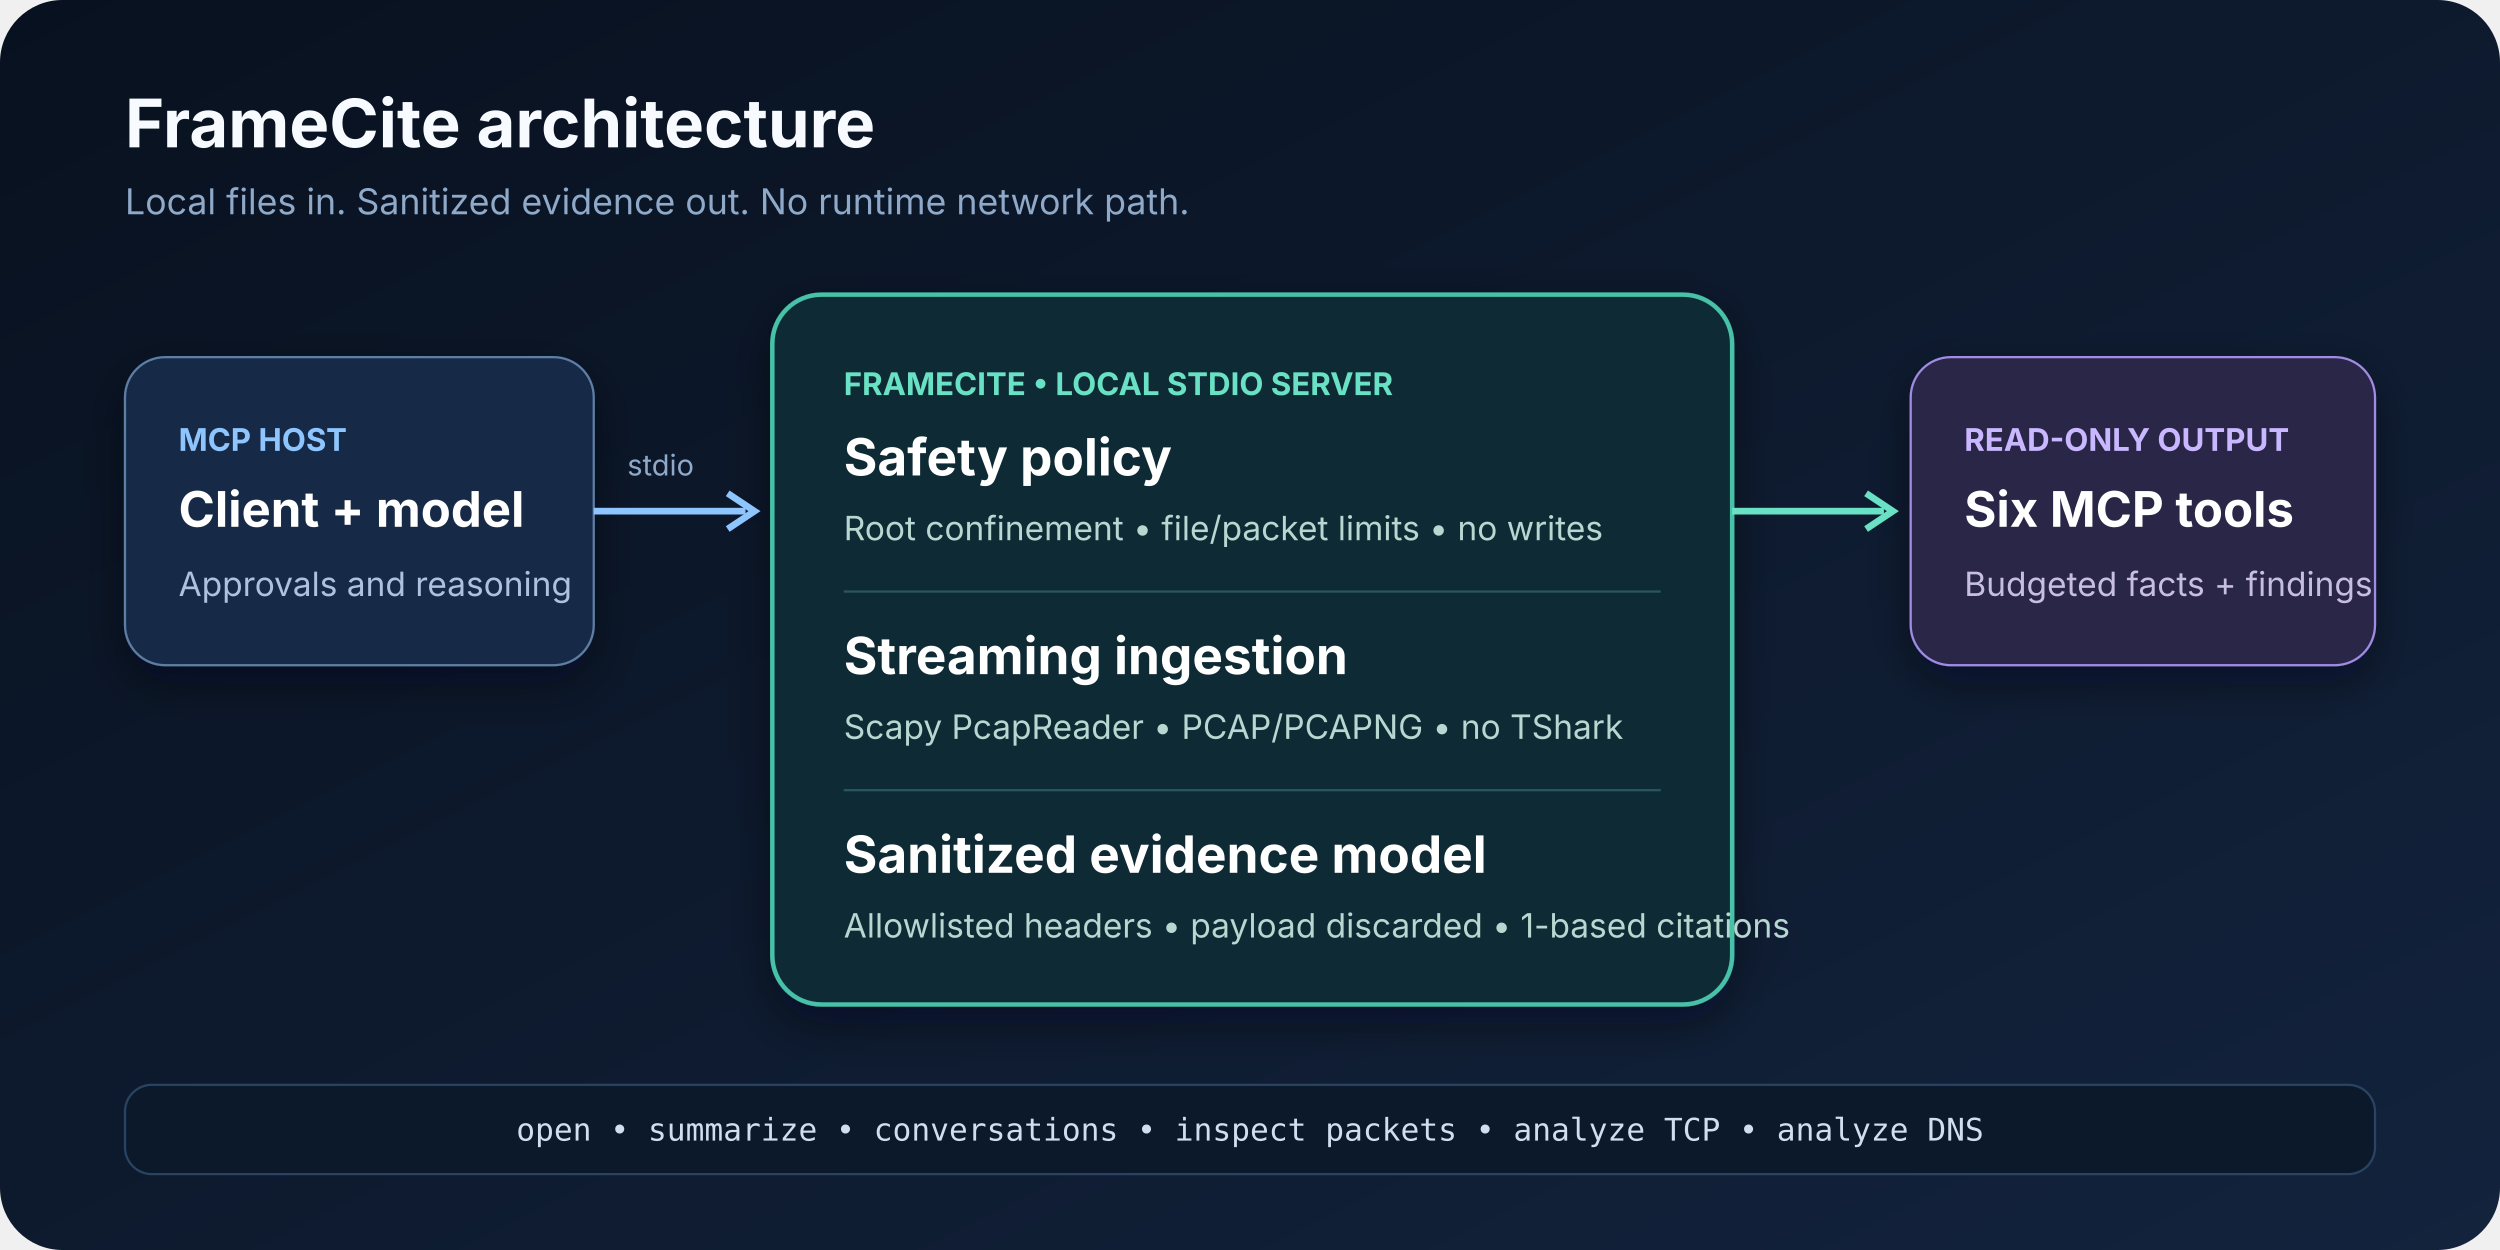
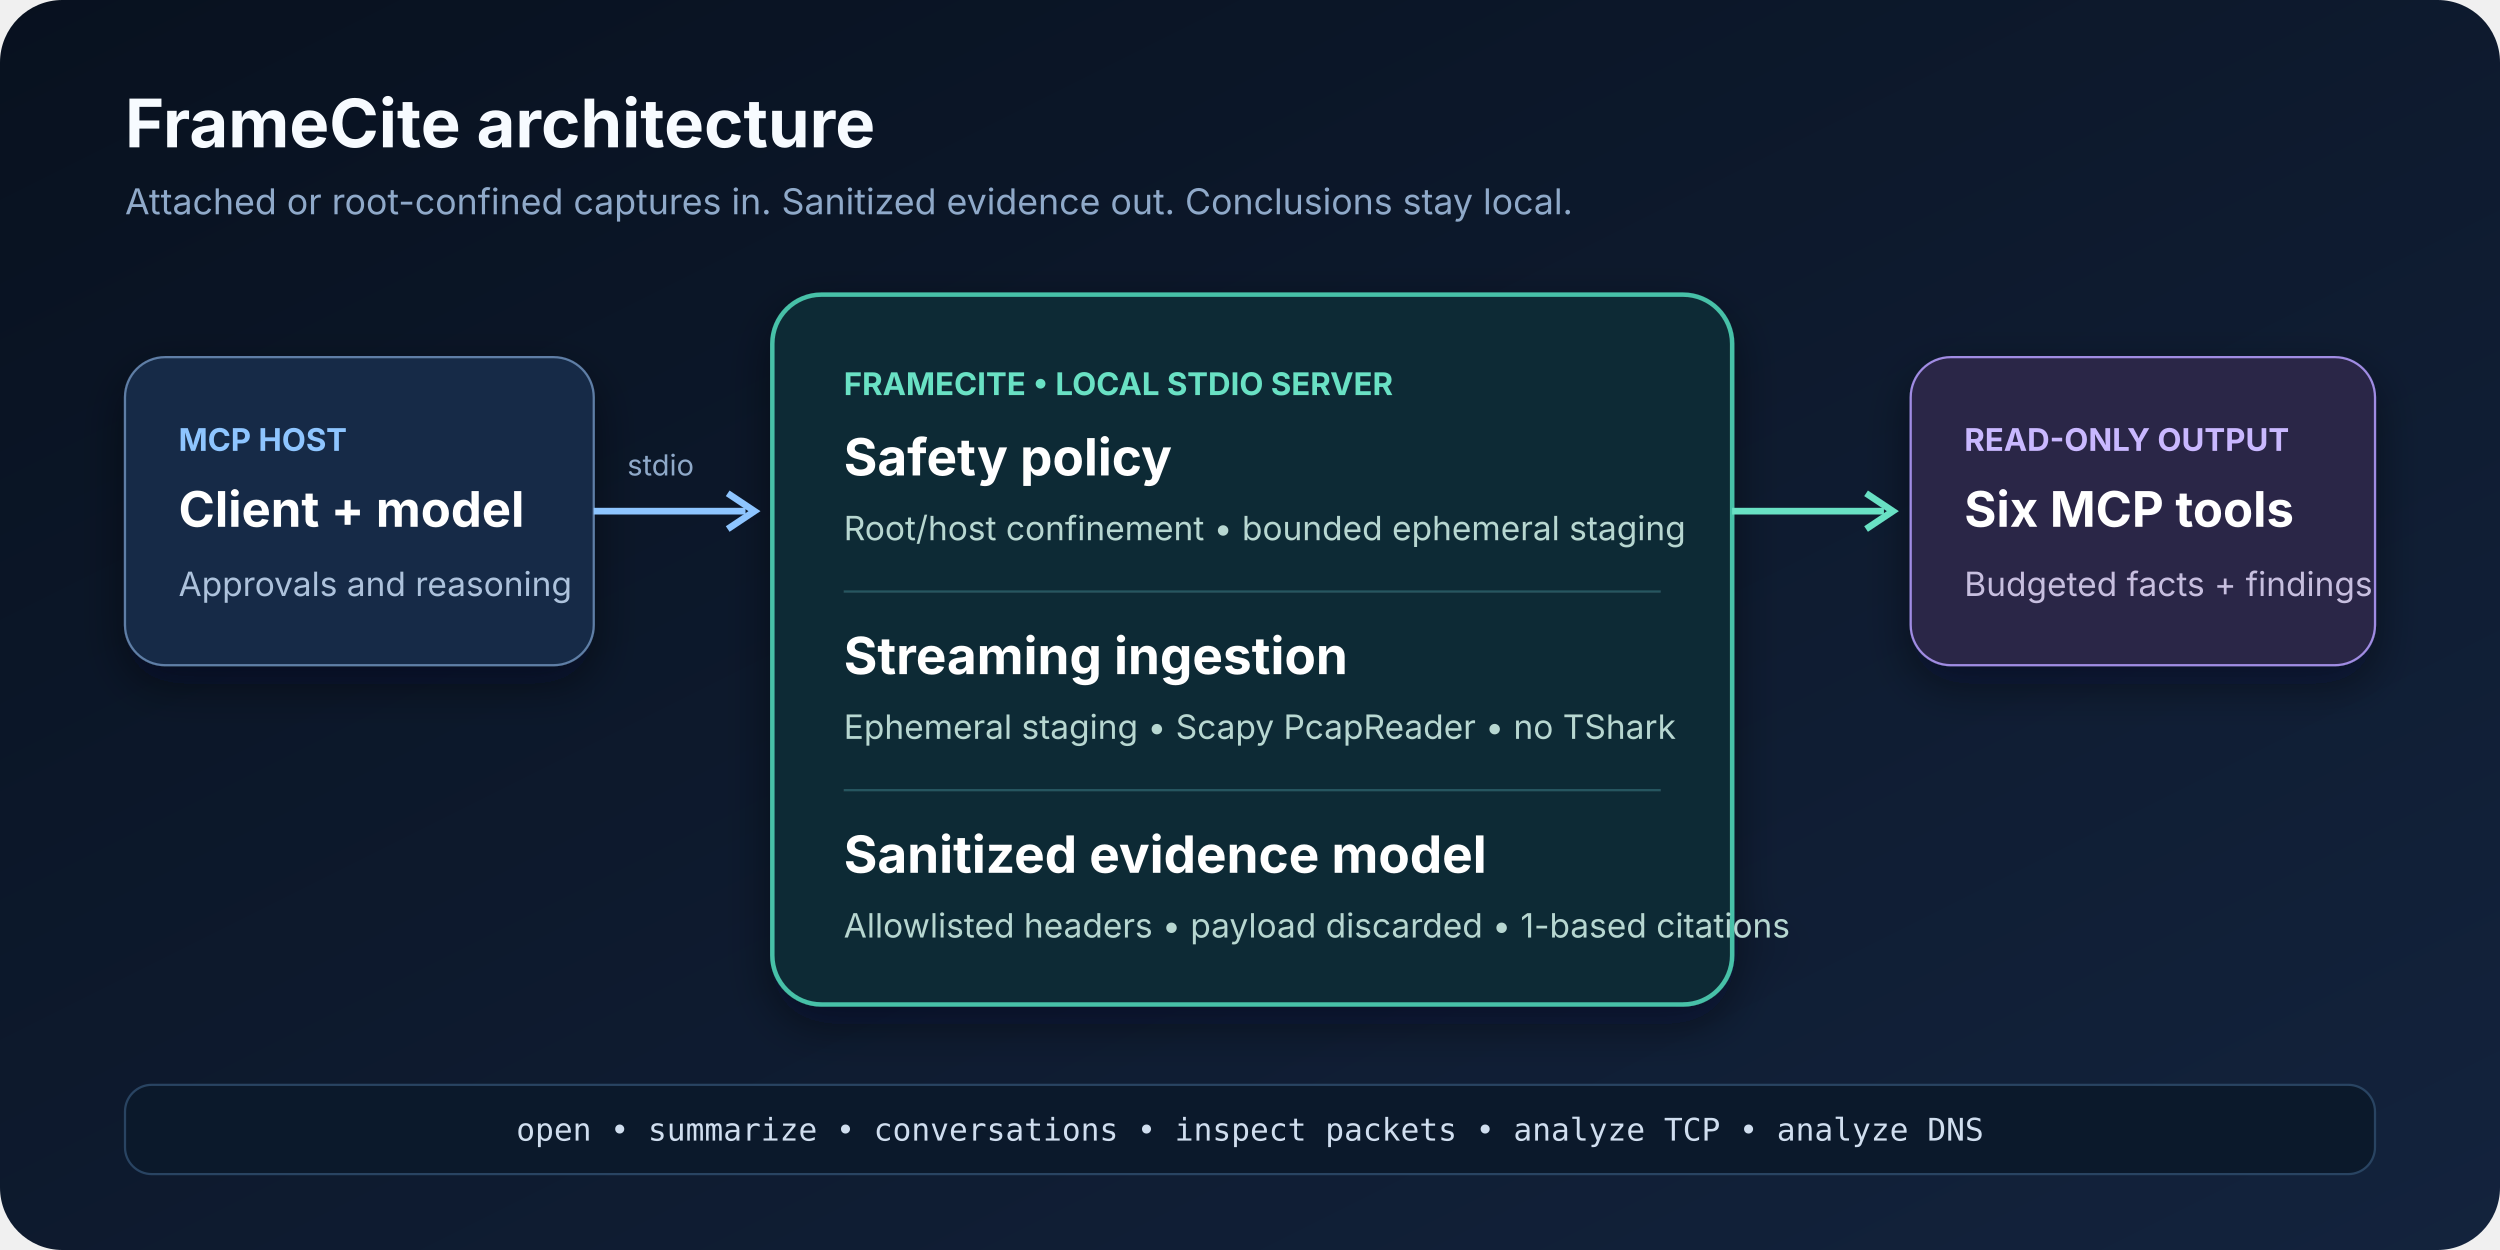
<svg xmlns="http://www.w3.org/2000/svg" width="1120" height="560" viewBox="0 0 1120 560" role="img" aria-labelledby="title description">
  <defs>
    <linearGradient id="background" x1="0" y1="0" x2="1" y2="1">
      <stop offset="0" stop-color="#08111f" />
      <stop offset="1" stop-color="#13233d" />
    </linearGradient>
    <filter id="shadow" x="-20%" y="-20%" width="140%" height="140%">
      <feDropShadow dx="0" dy="8" stdDeviation="10" flood-color="#020712" flood-opacity="0.45" />
    </filter>
  </defs>
  <rect width="1120" height="560" rx="28" fill="url(#background)" />
  <text x="56" y="66" fill="#f7fbff" font-family="Inter, system-ui, sans-serif" font-size="30" font-weight="700">FrameCite architecture</text>
-   <text x="56" y="96" fill="#8fa9c9" font-family="Inter, system-ui, sans-serif" font-size="16">Local files in. Sanitized evidence out. No runtime network path.</text>
+   <text x="56" y="96" fill="#8fa9c9" font-family="Inter, system-ui, sans-serif" font-size="16">Attached or root-confined captures in. Sanitized evidence out. Conclusions stay local.</text>
  <g filter="url(#shadow)" font-family="Inter, system-ui, sans-serif">
    <rect x="56" y="160" width="210" height="138" rx="18" fill="#172b47" stroke="#5e7ea6" />
    <text x="80" y="202" fill="#8ec5ff" font-size="14" font-weight="700">MCP HOST</text>
    <text x="80" y="236" fill="#ffffff" font-size="22" font-weight="650">Client + model</text>
    <text x="80" y="267" fill="#adc2dc" font-size="15">Approvals and reasoning</text>
    <rect x="346" y="132" width="430" height="318" rx="22" fill="#102b35" stroke="#47c1a8" stroke-width="2" />
    <text x="378" y="177" fill="#69e1c4" font-size="14" font-weight="700">FRAMECITE • LOCAL STDIO SERVER</text>
    <text x="378" y="213" fill="#ffffff" font-size="23" font-weight="650">Safety policy</text>
-     <text x="378" y="242" fill="#b7d7d1" font-size="15">Root confinement • file/packet limits • no writes</text>
+     <text x="378" y="242" fill="#b7d7d1" font-size="15">Root/host confinement • bounded ephemeral staging</text>
    <line x1="378" y1="265" x2="744" y2="265" stroke="#285661" />
    <text x="378" y="302" fill="#ffffff" font-size="23" font-weight="650">Streaming ingestion</text>
-     <text x="378" y="331" fill="#b7d7d1" font-size="15">Scapy PcapReader • PCAP/PCAPNG • no TShark</text>
+     <text x="378" y="331" fill="#b7d7d1" font-size="15">Ephemeral staging • Scapy PcapReader • no TShark</text>
    <line x1="378" y1="354" x2="744" y2="354" stroke="#285661" />
    <text x="378" y="391" fill="#ffffff" font-size="23" font-weight="650">Sanitized evidence model</text>
    <text x="378" y="420" fill="#b7d7d1" font-size="15">Allowlisted headers • payload discarded • 1-based citations</text>
    <rect x="856" y="160" width="208" height="138" rx="18" fill="#2b2547" stroke="#a08ce3" />
    <text x="880" y="202" fill="#c9b8ff" font-size="14" font-weight="700">READ-ONLY OUTPUT</text>
    <text x="880" y="236" fill="#ffffff" font-size="22" font-weight="650">Six MCP tools</text>
    <text x="880" y="267" fill="#c7bfdf" font-size="15">Budgeted facts + findings</text>
  </g>
  <path d="M266 229 H334" stroke="#8ec5ff" stroke-width="3" />
  <path d="M326 221 L338 229 L326 237" fill="none" stroke="#8ec5ff" stroke-width="3" />
  <text x="281" y="213" fill="#8fa9c9" font-family="Inter, system-ui, sans-serif" font-size="13">stdio</text>
  <path d="M776 229 H844" stroke="#69e1c4" stroke-width="3" />
  <path d="M836 221 L848 229 L836 237" fill="none" stroke="#69e1c4" stroke-width="3" />
  <rect x="56" y="486" width="1008" height="40" rx="12" fill="#0b192b" stroke="#294462" />
  <text x="560" y="511" text-anchor="middle" fill="#d0deef" font-family="ui-monospace, SFMono-Regular, monospace" font-size="14">open • summarize • conversations • inspect packets • analyze TCP • analyze DNS</text>
</svg>
